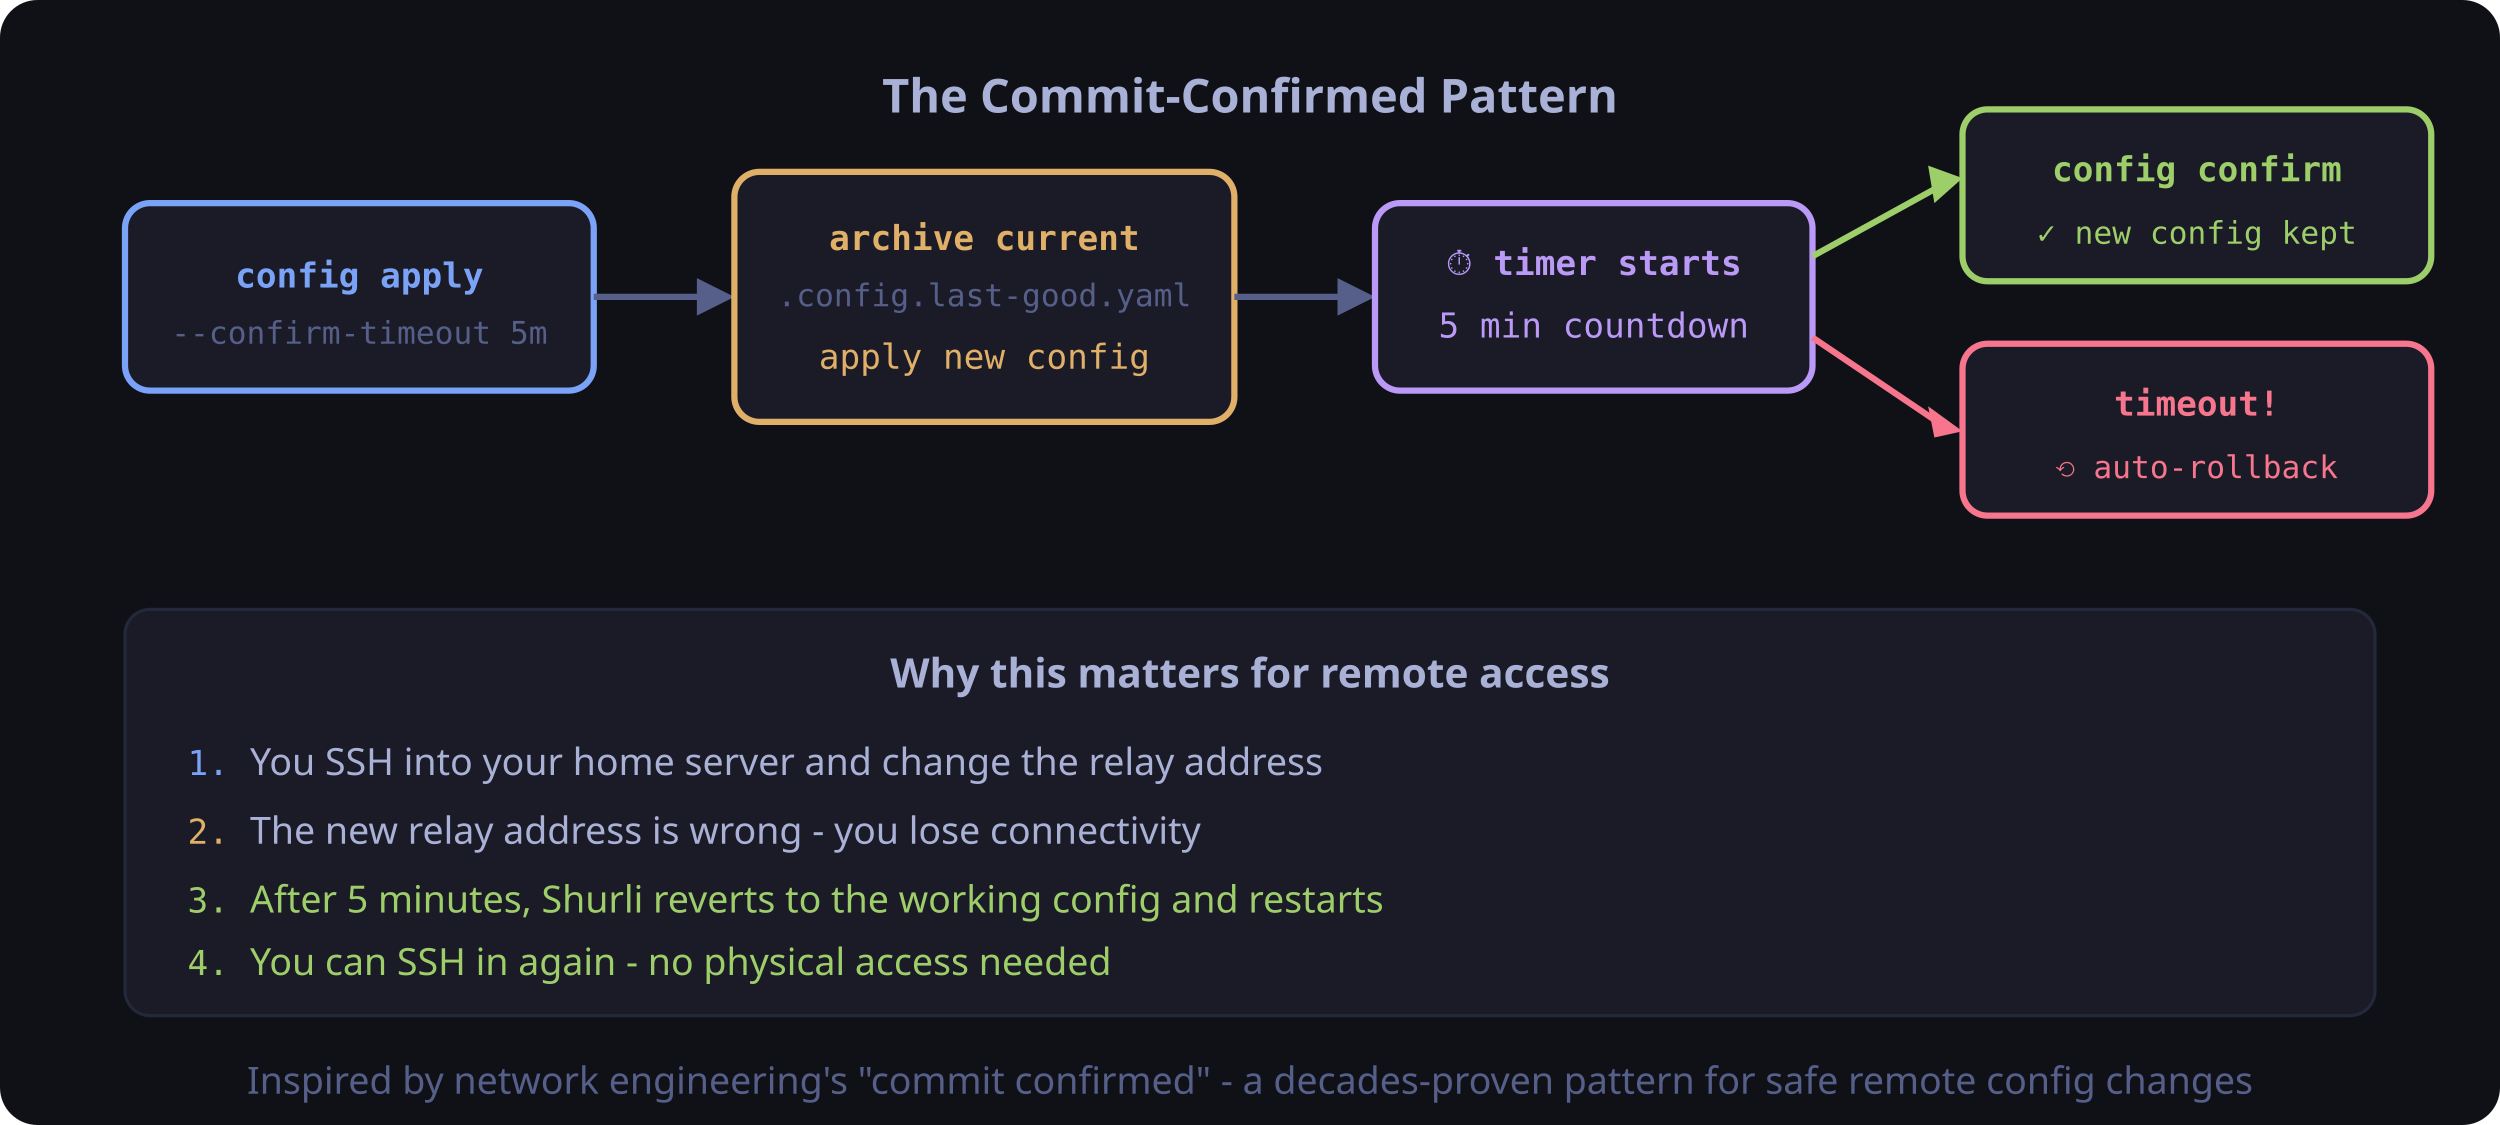
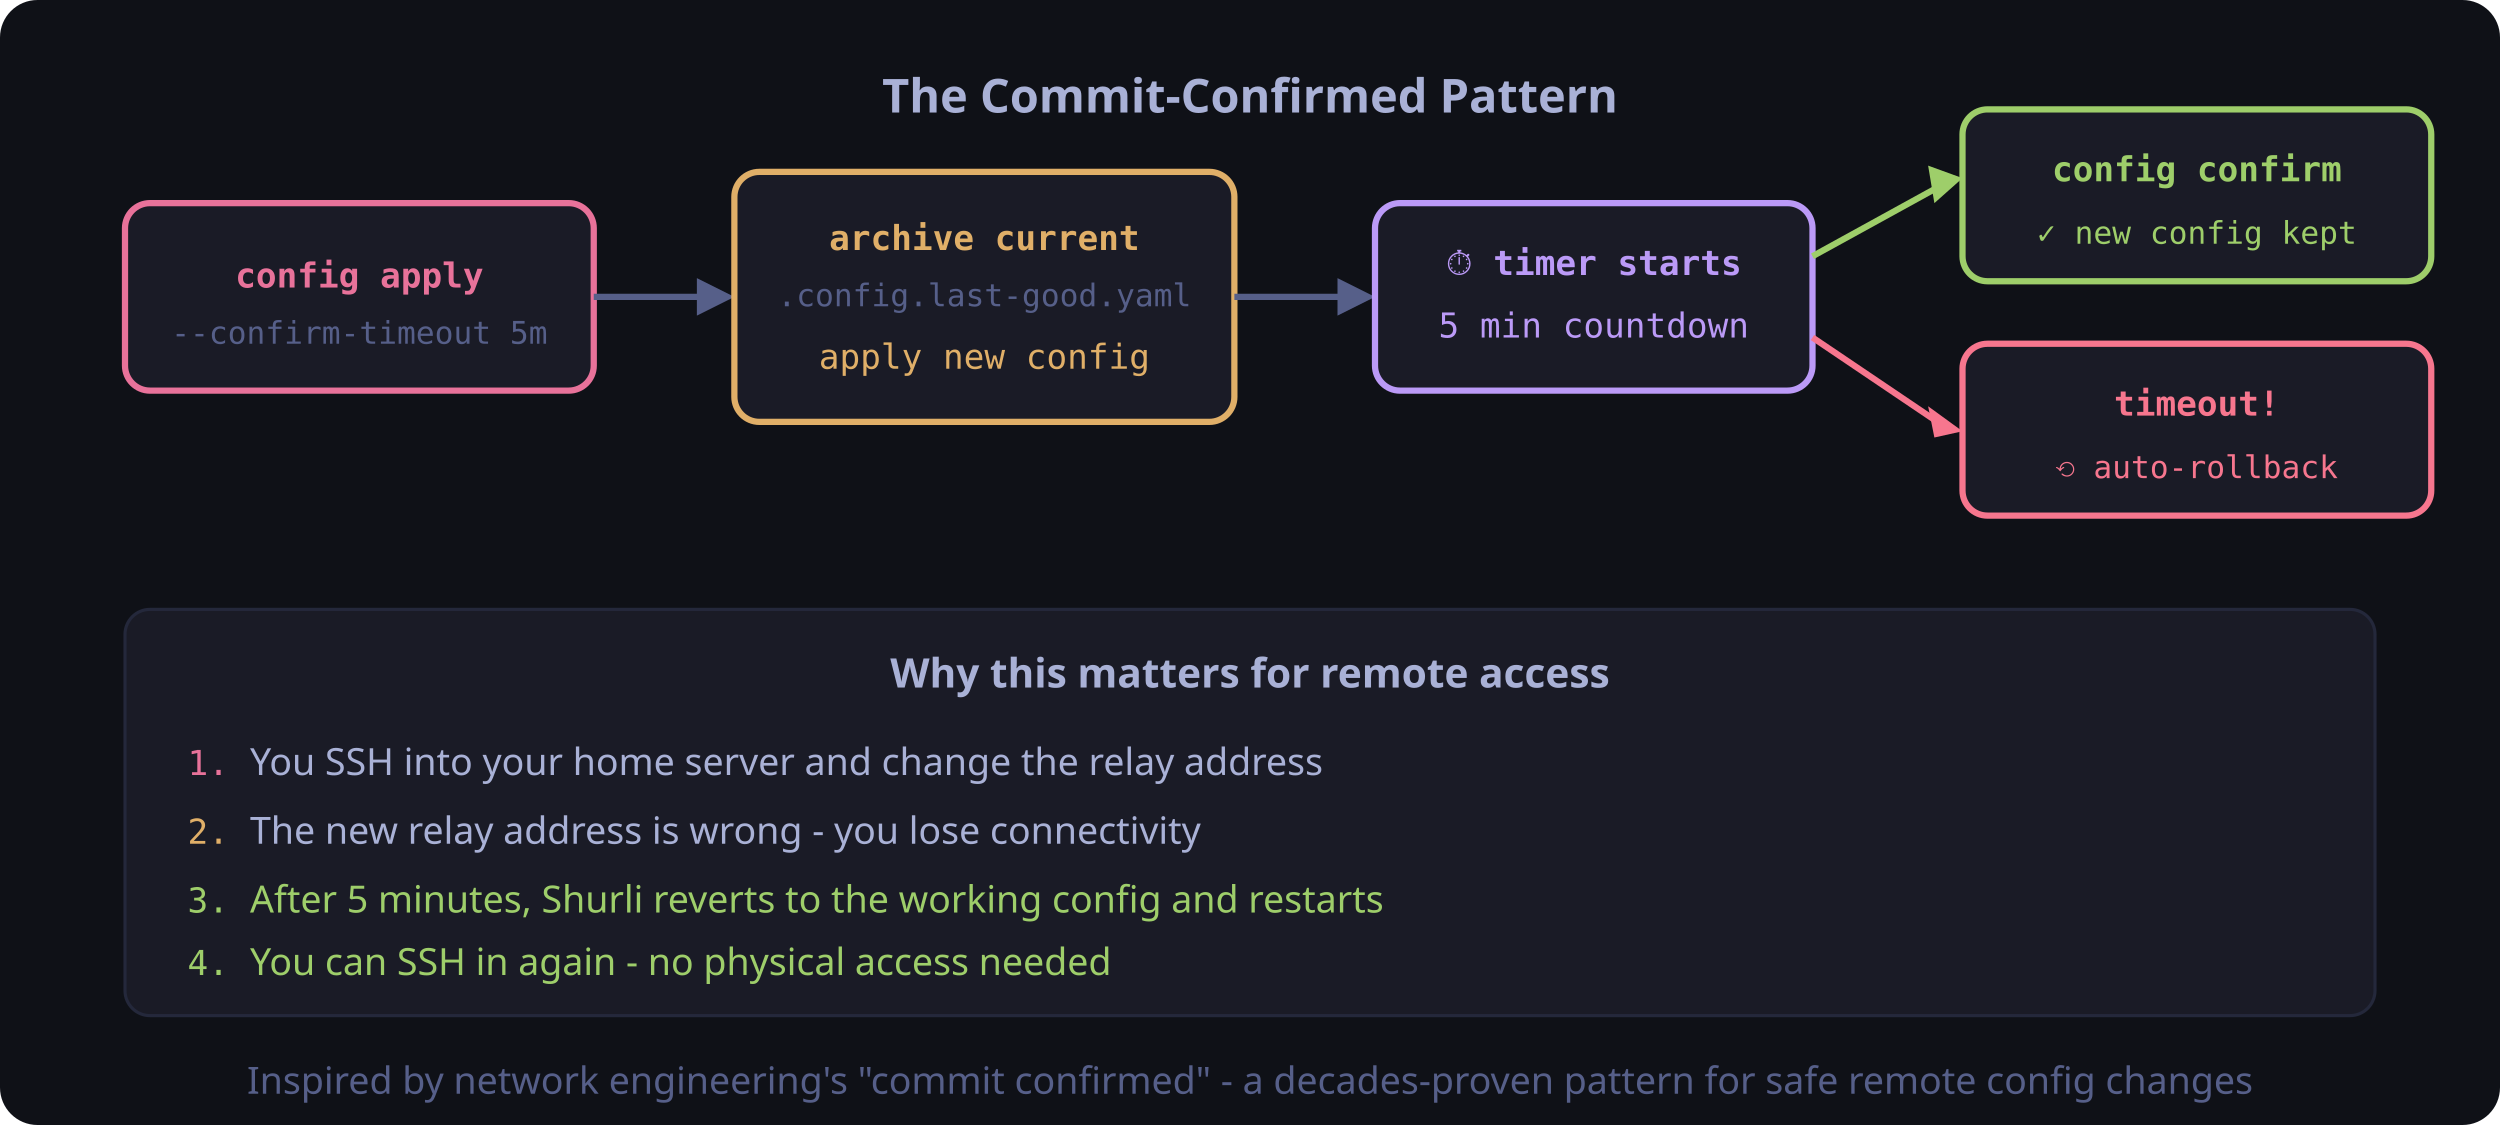
<svg xmlns="http://www.w3.org/2000/svg" viewBox="0 0 800 360" width="800" height="360">
  <defs>
    <linearGradient id="ccGrad" x1="0%" y1="0%" x2="100%" y2="0%">
-       <stop offset="0%" style="stop-color:#7aa2f7" />
+       <stop offset="0%" style="stop-color:#e8729a" />
      <stop offset="100%" style="stop-color:#bb9af7" />
    </linearGradient>
  </defs>
  <rect width="800" height="360" rx="12" fill="#0f1117" />
  <text x="400" y="36" text-anchor="middle" fill="#a9b1d6" font-family="system-ui,sans-serif" font-size="15" font-weight="600">The Commit-Confirmed Pattern</text>
-   <rect x="40" y="65" width="150" height="60" rx="8" fill="#1a1b26" stroke="#7aa2f7" stroke-width="2" />
-   <text x="115" y="92" text-anchor="middle" fill="#7aa2f7" font-family="monospace" font-size="11" font-weight="600">config apply</text>
+   <rect x="40" y="65" width="150" height="60" rx="8" fill="#1a1b26" stroke="#e8729a" stroke-width="2" />
+   <text x="115" y="92" text-anchor="middle" fill="#e8729a" font-family="monospace" font-size="11" font-weight="600">config apply</text>
  <text x="115" y="110" text-anchor="middle" fill="#565f89" font-family="monospace" font-size="10">--confirm-timeout 5m</text>
  <line x1="190" y1="95" x2="225" y2="95" stroke="#565f89" stroke-width="2" />
  <polygon points="223,89 235,95 223,101" fill="#565f89" />
  <rect x="235" y="55" width="160" height="80" rx="8" fill="#1a1b26" stroke="#e0af68" stroke-width="2" />
  <text x="315" y="80" text-anchor="middle" fill="#e0af68" font-family="monospace" font-size="11" font-weight="600">archive current</text>
  <text x="315" y="98" text-anchor="middle" fill="#565f89" font-family="monospace" font-size="10">.config.last-good.yaml</text>
  <text x="315" y="118" text-anchor="middle" fill="#e0af68" font-family="monospace" font-size="11">apply new config</text>
  <line x1="395" y1="95" x2="430" y2="95" stroke="#565f89" stroke-width="2" />
  <polygon points="428,89 440,95 428,101" fill="#565f89" />
  <rect x="440" y="65" width="140" height="60" rx="8" fill="#1a1b26" stroke="#bb9af7" stroke-width="2" />
  <text x="510" y="88" text-anchor="middle" fill="#bb9af7" font-family="monospace" font-size="11" font-weight="600">⏱ timer starts</text>
  <text x="510" y="108" text-anchor="middle" fill="#bb9af7" font-family="monospace" font-size="11">5 min countdown</text>
  <line x1="580" y1="82" x2="620" y2="60" stroke="#9ece6a" stroke-width="2" />
  <polygon points="617,53 628,57 619,65" fill="#9ece6a" />
  <rect x="628" y="35" width="150" height="55" rx="8" fill="#1a1b26" stroke="#9ece6a" stroke-width="2" />
  <text x="703" y="58" text-anchor="middle" fill="#9ece6a" font-family="monospace" font-size="11" font-weight="600">config confirm</text>
  <text x="703" y="78" text-anchor="middle" fill="#9ece6a" font-family="monospace" font-size="10">✓ new config kept</text>
  <line x1="580" y1="108" x2="620" y2="135" stroke="#f7768e" stroke-width="2" />
  <polygon points="617,130 628,138 619,140" fill="#f7768e" />
  <rect x="628" y="110" width="150" height="55" rx="8" fill="#1a1b26" stroke="#f7768e" stroke-width="2" />
  <text x="703" y="133" text-anchor="middle" fill="#f7768e" font-family="monospace" font-size="11" font-weight="600">timeout!</text>
  <text x="703" y="153" text-anchor="middle" fill="#f7768e" font-family="monospace" font-size="10">⟲ auto-rollback</text>
  <rect x="40" y="195" width="720" height="130" rx="8" fill="#1a1b26" stroke="#24283b" stroke-width="1" />
  <text x="400" y="220" text-anchor="middle" fill="#a9b1d6" font-family="system-ui,sans-serif" font-size="13" font-weight="600">Why this matters for remote access</text>
-   <text x="60" y="248" fill="#7aa2f7" font-family="monospace" font-size="11">1.</text>
+   <text x="60" y="248" fill="#e8729a" font-family="monospace" font-size="11">1.</text>
  <text x="80" y="248" fill="#a9b1d6" font-family="system-ui,sans-serif" font-size="12">You SSH into your home server and change the relay address</text>
  <text x="60" y="270" fill="#e0af68" font-family="monospace" font-size="11">2.</text>
  <text x="80" y="270" fill="#a9b1d6" font-family="system-ui,sans-serif" font-size="12">The new relay address is wrong - you lose connectivity</text>
  <text x="60" y="292" fill="#9ece6a" font-family="monospace" font-size="11">3.</text>
  <text x="80" y="292" fill="#9ece6a" font-family="system-ui,sans-serif" font-size="12">After 5 minutes, Shurli reverts to the working config and restarts</text>
  <text x="60" y="312" fill="#9ece6a" font-family="monospace" font-size="11">4.</text>
  <text x="80" y="312" fill="#9ece6a" font-family="system-ui,sans-serif" font-size="12">You can SSH in again - no physical access needed</text>
  <text x="400" y="350" text-anchor="middle" fill="#565f89" font-family="system-ui,sans-serif" font-size="12">Inspired by network engineering's "commit confirmed" - a decades-proven pattern for safe remote config changes</text>
</svg>
